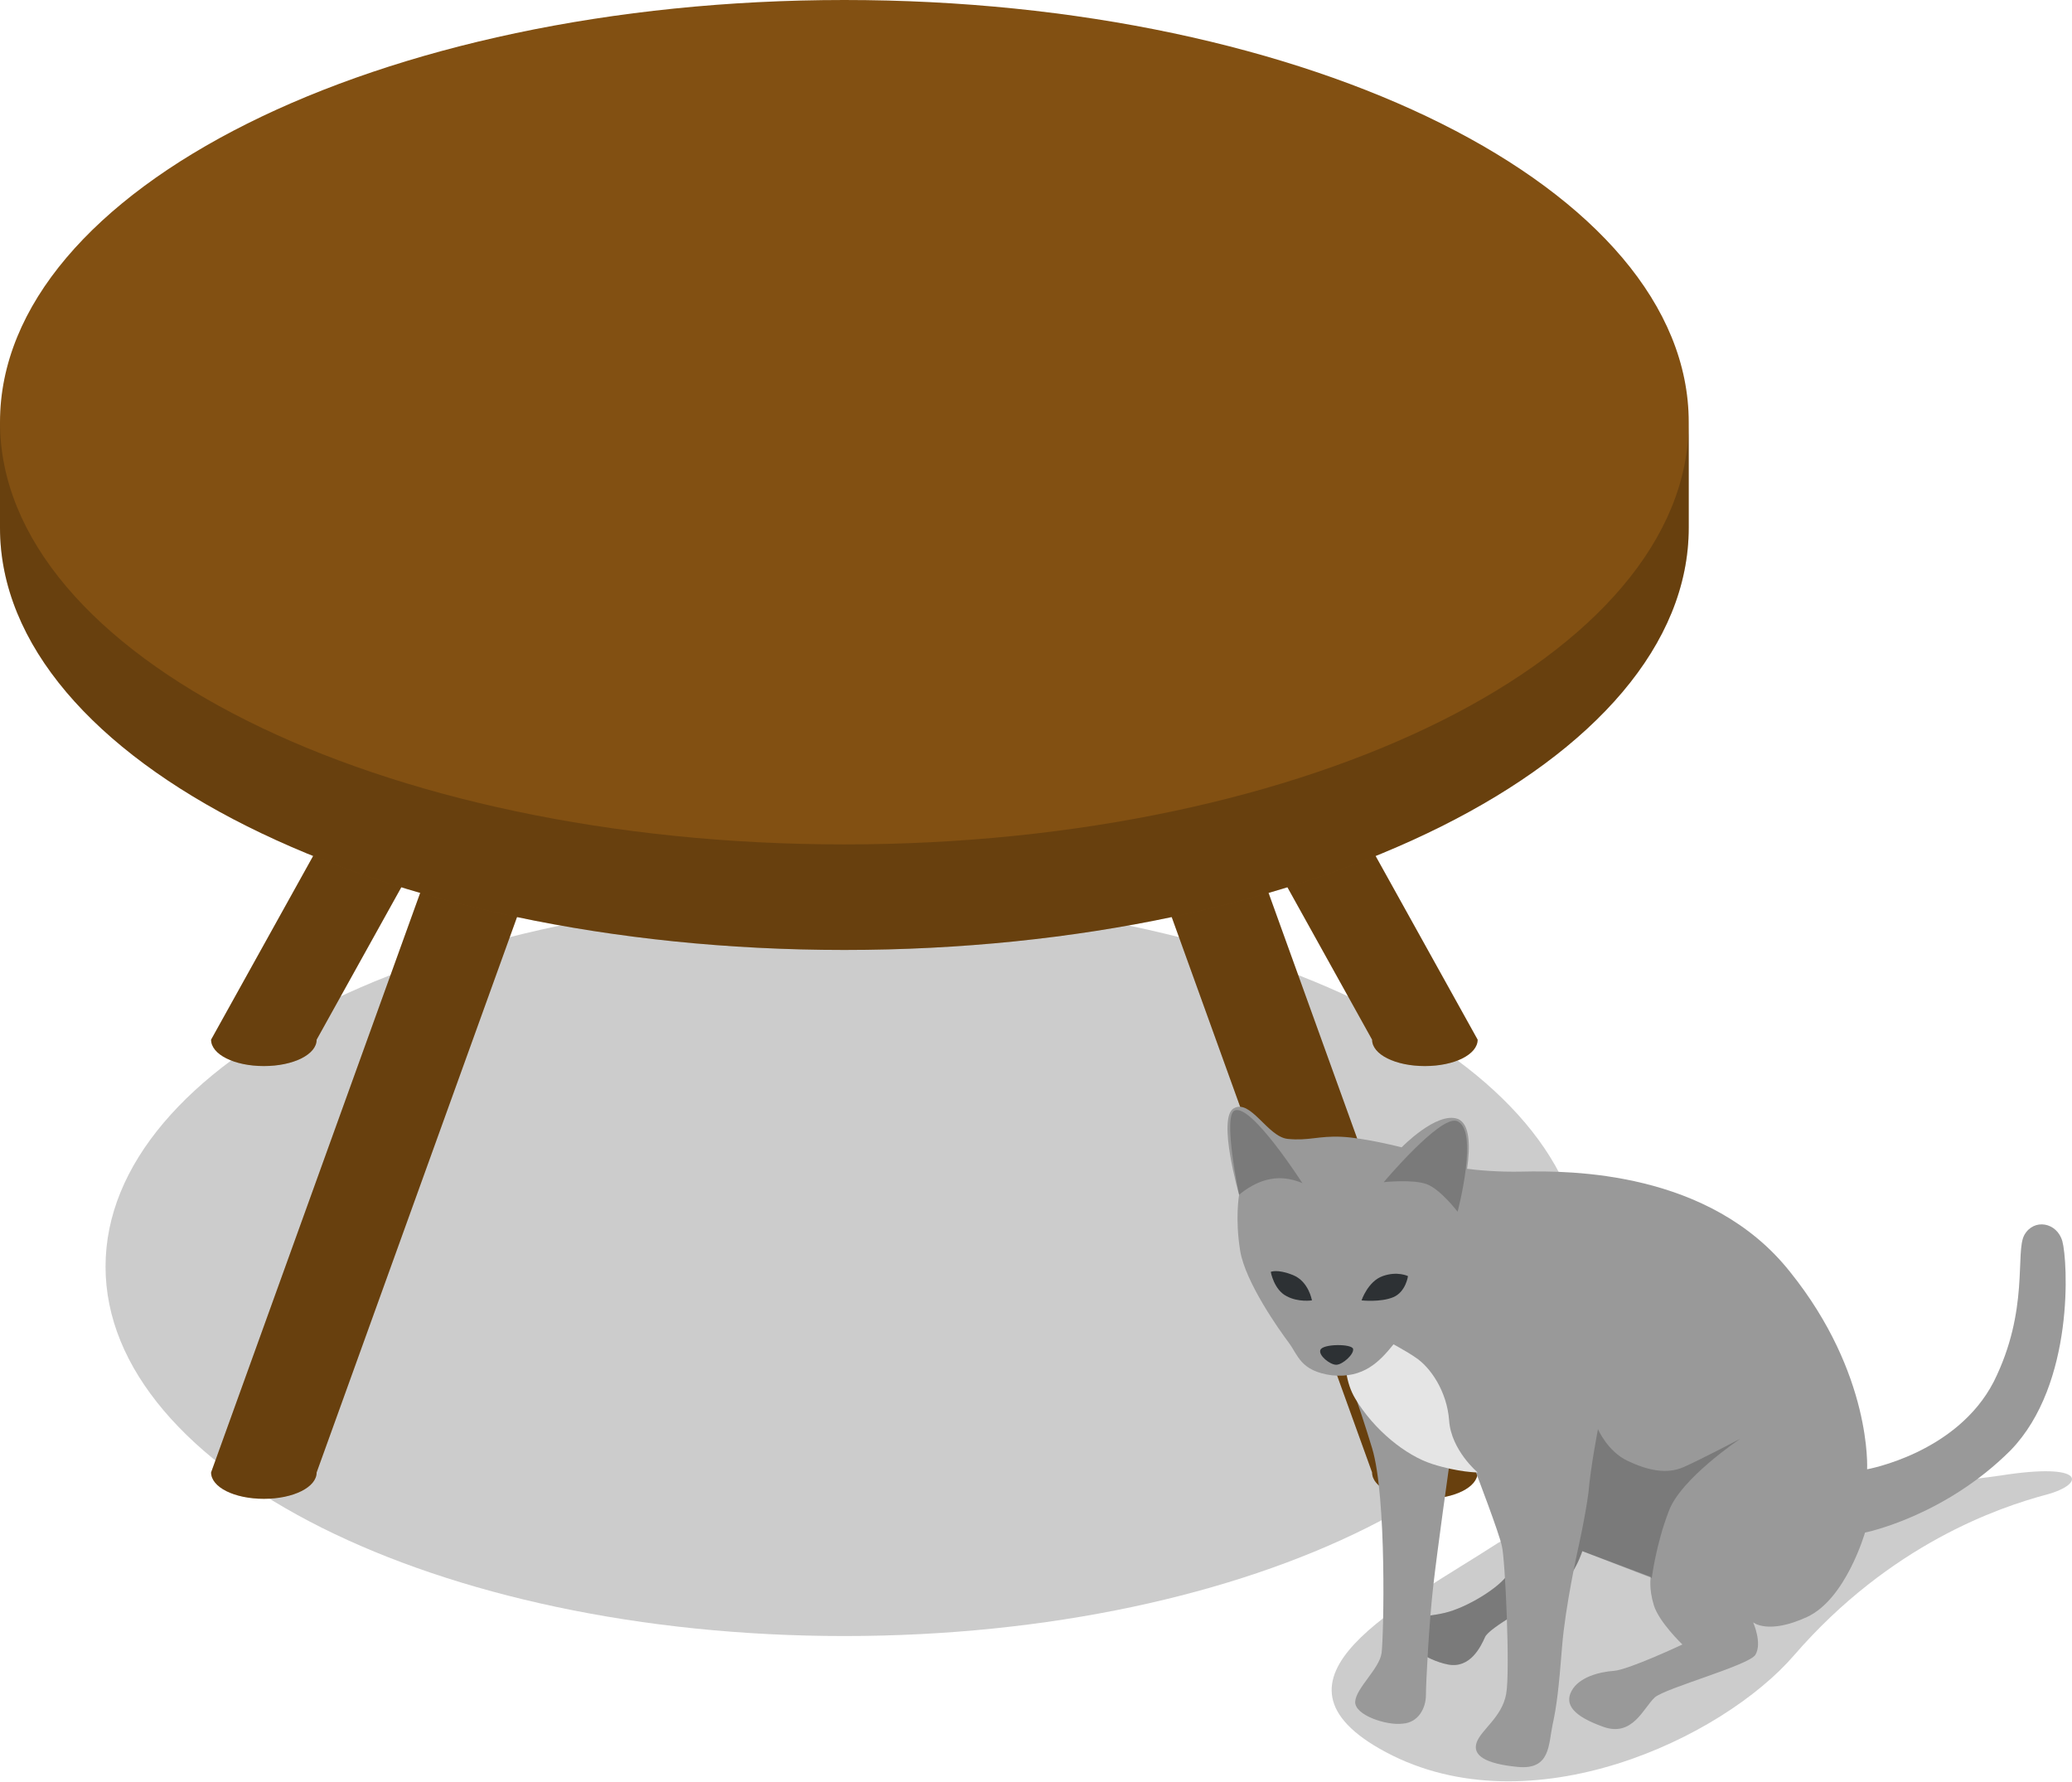
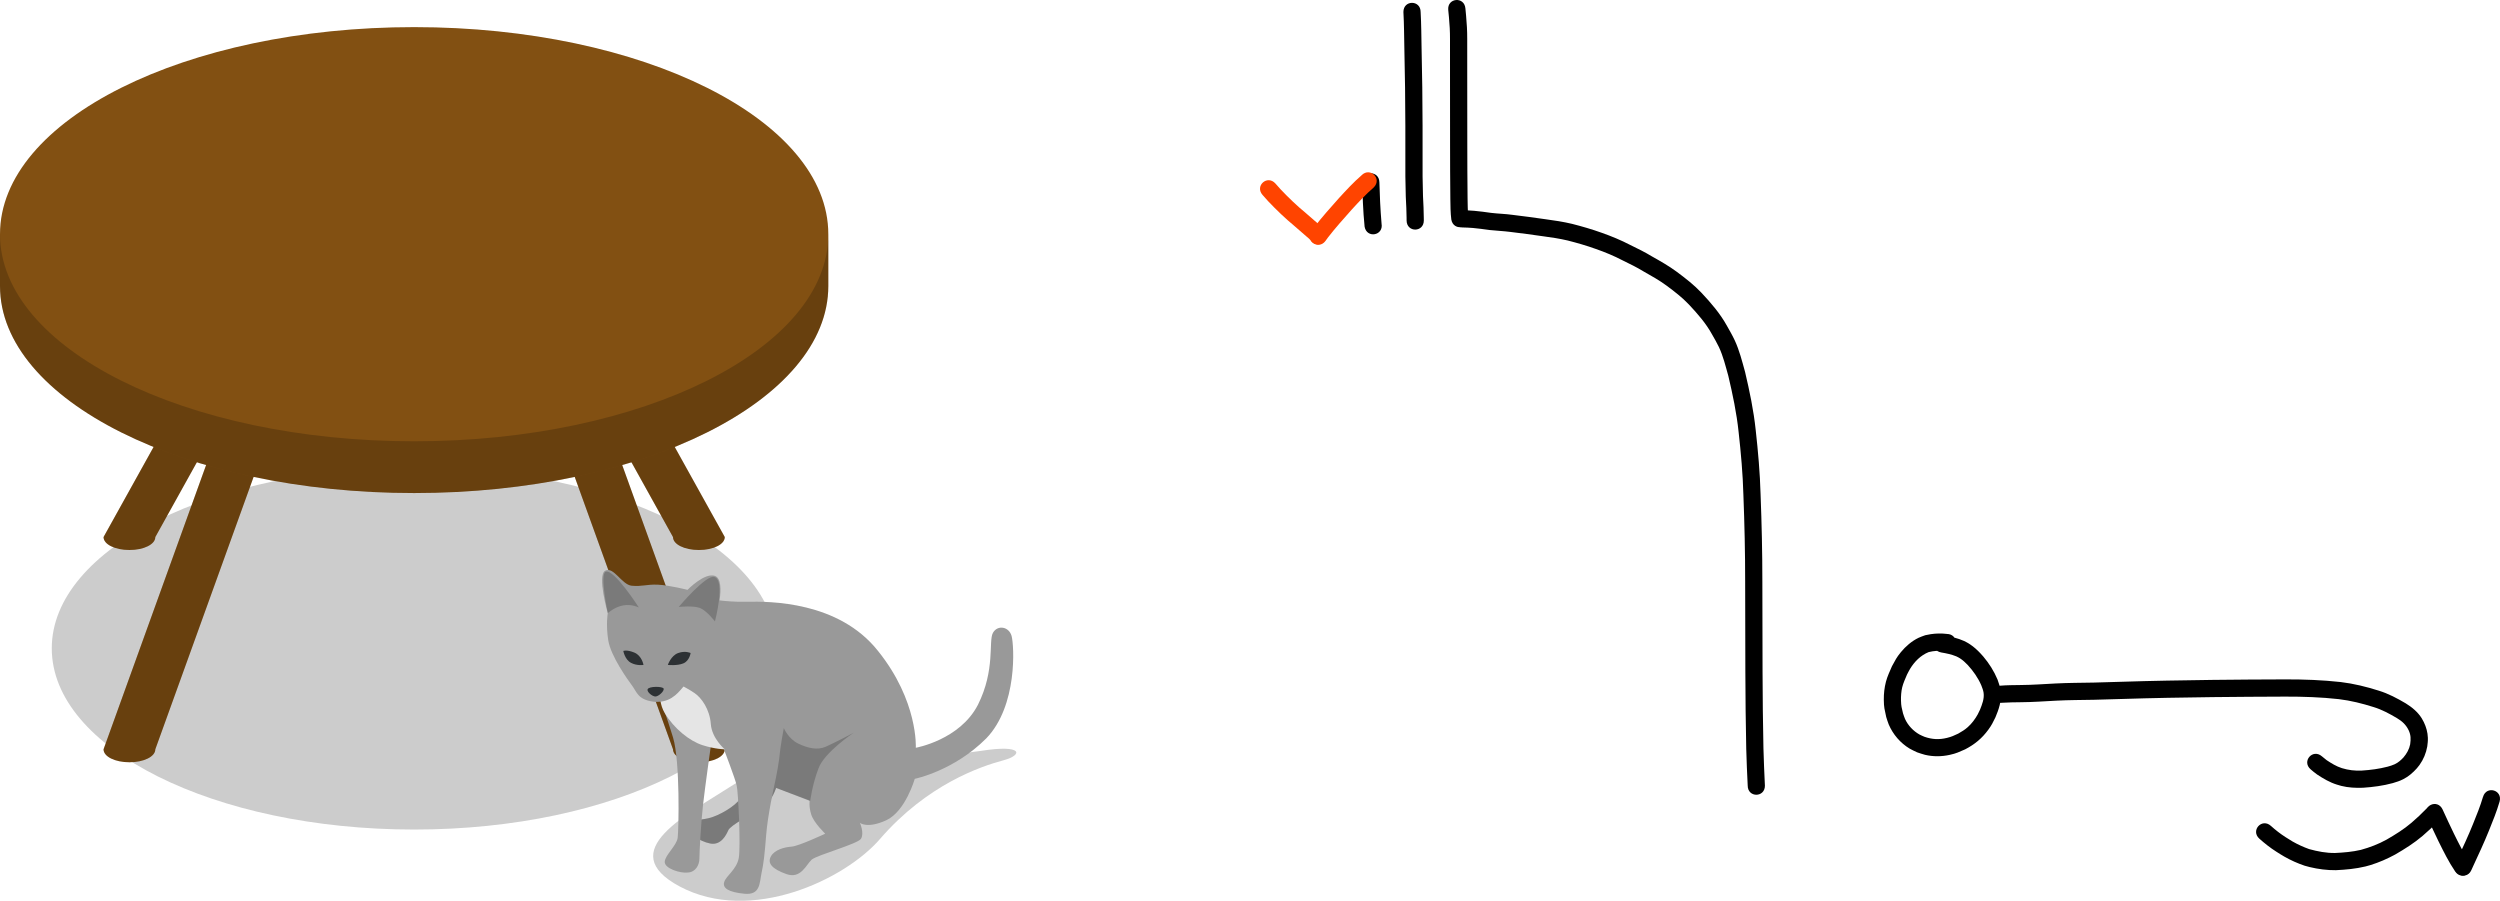
- <svg xmlns="http://www.w3.org/2000/svg" id="svg8" version="1.1" viewBox="0 0 51.941 44.652" height="44.652mm" width="51.941mm">
+ <svg xmlns="http://www.w3.org/2000/svg" id="svg8" version="1.1" viewBox="0 0 127.769 46.038" height="46.038mm" width="127.769mm">
  <defs id="defs2" />
-   <g transform="translate(-84.09431,-88.41691)" id="layer1">
+   <g transform="translate(-84.09431,-87.03082)" id="layer1">
    <g transform="matrix(0.2645833,0,0,0.2645833,84.09431,77.83358)" id="g856">
      <ellipse style="opacity:0.2" cx="80" cy="160" rx="70" ry="35" id="ellipse815" />
      <path style="fill:#825012" d="m 100,80 c -2.8,0 -5,1.1 -5,2.5 l 35,97 c 0,1.4 2.2,2.5 5,2.5 2.8,0 5,-1.1 5,-2.5 l -35,-97 c 0,-1.4 -2.2,-2.5 -5,-2.5 z" id="path817" />
      <path style="opacity:0.2" d="m 100,85 c -2.8,0 -5,-1.1 -5,-2.5 l 35,97 c 0,1.4 2.2,2.5 5,2.5 2.8,0 5,-1.1 5,-2.5 l -35,-97 c 0,1.4 -2.2,2.5 -5,2.5 z" id="path819" />
      <path style="fill:#825012" d="m 100,73 c -2.8,0 -5,1.1 -5,2.5 l 35,63 c 0,1.4 2.2,2.5 5,2.5 2.8,0 5,-1.1 5,-2.5 l -35,-63 c 0,-1.4 -2.2,-2.5 -5,-2.5 z" id="path821" />
      <path style="opacity:0.2" d="m 100,78 c -2.8,0 -5,-1.1 -5,-2.5 l 35,63 c 0,1.4 2.2,2.5 5,2.5 2.8,0 5,-1.1 5,-2.5 l -35,-63 c 0,1.4 -2.2,2.5 -5,2.5 z" id="path823" />
      <path style="fill:#825012" d="m 60,80 c 2.8,0 5,1.1 5,2.5 l -35,97 c 0,1.4 -2.2,2.5 -5,2.5 -2.8,0 -5,-1.1 -5,-2.5 l 35,-97 C 55,81.1 57.2,80 60,80 Z" id="path825" />
      <path style="opacity:0.2" d="m 60,85 c 2.8,0 5,-1.1 5,-2.5 l -35,97 c 0,1.4 -2.2,2.5 -5,2.5 -2.8,0 -5,-1.1 -5,-2.5 l 35,-97 c 0,1.4 2.2,2.5 5,2.5 z" id="path827" />
      <path style="fill:#825012" d="m 60,73 c 2.8,0 5,1.1 5,2.5 l -35,63 c 0,1.4 -2.2,2.5 -5,2.5 -2.8,0 -5,-1.1 -5,-2.5 l 35,-63 C 55,74.1 57.2,73 60,73 Z" id="path829" />
      <path style="opacity:0.2" d="m 60,78 c 2.8,0 5,-1.1 5,-2.5 l -35,63 c 0,1.4 -2.2,2.5 -5,2.5 -2.8,0 -5,-1.1 -5,-2.5 l 35,-63 c 0,1.4 2.2,2.5 5,2.5 z" id="path831" />
      <path style="fill:#825012" d="M 80,40 C 35.8,40 0,57.9 0,80 v 10 c 0,22.1 35.8,40 80,40 44.2,0 80,-17.9 80,-40 V 80 C 160,57.9 124.2,40 80,40 Z" id="path833" />
      <path style="opacity:0.2" d="M 80,120 C 35.8,120 0,102.1 0,80 v 10 c 0,22.1 35.8,40 80,40 44.2,0 80,-17.9 80,-40 V 80 c 0,22.1 -35.8,40 -80,40 z" id="path835" />
    </g>
    <g transform="matrix(-0.2645833,0,0,0.2645833,136.032,93.39108)" id="g882">
      <path style="opacity:0.2" d="m 54.4,127.4 c 9.1,5.9 23.5,12.9 10.6,19.8 C 51.3,154.5 33.1,145.9 26.3,138 17.2,127.5 6.9,124 2.4,122.8 c -3.7,-1 -3.8,-3.1 4.4,-1.8 1.4,0.2 11.6,1.5 21.6,2.9 10.2,1.4 23.2,1.7 26,3.5 z" id="path858" />
      <path style="fill:#999999" d="m 46.3,127.9 c 0,0 0.8,2.9 2.8,4.1 2,1.2 6.1,3.4 6.5,4.3 0.4,0.9 1.4,3 3.5,2.6 2.1,-0.4 4.8,-2.2 4.1,-3.5 -0.7,-1.3 -1.7,-0.9 -3.8,-1.4 -2.1,-0.5 -5.2,-2.4 -6,-3.7 -0.9,-1.3 -1.7,-4 -1.7,-4 z" id="path860" />
      <path style="opacity:0.2" d="m 46.3,127.9 c 0,0 0.8,2.9 2.8,4.1 2,1.2 6.1,3.4 6.5,4.3 0.4,0.9 1.4,3 3.5,2.6 2.1,-0.4 4.8,-2.2 4.1,-3.5 -0.7,-1.3 -1.7,-0.9 -3.8,-1.4 -2.1,-0.5 -5.2,-2.4 -6,-3.7 -0.9,-1.3 -1.7,-4 -1.7,-4 z" id="path862" />
      <path style="fill:#999999" d="m 19.4,120.4 c 0,0 -8.5,-1.5 -12,-8.3 C 4,105.3 5.4,99.8 4.5,98.2 3.6,96.6 1.4,97 0.9,98.8 c -0.5,1.8 -1.2,13.5 4.9,19.8 6.3,6.3 13.8,7.8 13.8,7.8 0,0 1.8,6.3 5.5,8 3.7,1.7 5.1,0.5 5.1,0.5 0,0 -0.9,2 -0.2,3.1 0.7,1 8.4,3.1 9.5,4 1.1,1 2.1,3.8 4.9,2.8 2.8,-1 3.7,-2.1 3,-3.4 -0.7,-1.3 -2.6,-1.8 -4,-1.9 -1.4,-0.1 -6.5,-2.5 -6.5,-2.5 0,0 2.2,-2.1 2.7,-3.7 0.5,-1.6 0.3,-2.7 0.3,-2.7 l 6.9,-2.6 c 0,0 1.2,5.4 1.5,9.2 0.3,3.8 0.5,5.6 0.9,7.4 0.4,1.9 0.2,4.3 3.3,4 3.1,-0.3 4.3,-1.1 3.9,-2.3 -0.4,-1.2 -2.4,-2.4 -2.8,-4.6 -0.4,-2.1 0.1,-12.9 0.4,-14 0.2,-1.1 2.5,-7.1 2.5,-7.1 l 2.5,-0.5 c 0,0 1.1,7.8 1.5,11.3 0.4,3.5 0.7,9.2 0.7,10.4 0,1.2 0.7,2.6 2.2,2.7 1.5,0.2 4.6,-0.8 4.5,-2.1 -0.1,-1.3 -2.3,-3.1 -2.5,-4.6 -0.2,-1.5 -0.5,-14.8 0.9,-19.4 1.4,-4.6 2.4,-7.1 2.4,-7.1 L 60,91.5 c 0,0 -3.5,0.8 -7.9,0.7 -4.5,-0.1 -17.8,-0.1 -25.4,9.5 -7.8,9.7 -7.3,18.7 -7.3,18.7 z" id="path864" />
      <path style="fill:#e5e5e5" d="m 56.3,120.7 c 0,0 2.5,-2.1 2.7,-4.9 0.2,-2.8 1.8,-5.1 3.2,-6 1.4,-1 6.2,-3.4 6.2,-3.4 0,0 1.3,4.3 -0.5,7.3 -1.8,3 -4.8,5.4 -7.3,6.2 -2.5,0.8 -4.3,0.8 -4.3,0.8 z" id="path866" />
      <path style="opacity:0.2" d="m 46.8,128 c 0,0 -0.7,-3.1 -1,-5.4 -0.2,-2.4 -0.9,-6 -0.9,-6 0,0 -0.9,2.1 -2.8,3 -1.9,0.9 -3.7,1.3 -5.3,0.6 -1.6,-0.7 -5.4,-2.7 -5.4,-2.7 0,0 5.7,3.8 6.8,6.9 1.2,3.1 1.6,6.3 1.6,6.3 z" id="path868" />
      <path style="fill:#999999" d="m 58.2,96 c 0,0 -0.5,2.8 0.7,5.7 1.3,2.9 4,5.2 5.4,6.9 1.3,1.6 2.8,3.2 5.8,2.9 3,-0.4 3.2,-1.9 4.1,-3.1 0.9,-1.2 4.1,-5.7 4.6,-8.7 0.5,-3.1 0.1,-5.3 0.1,-5.3 0,0 2.1,-7.3 0.5,-8.2 -1.6,-0.9 -3.2,2.7 -5.1,2.9 -2,0.2 -2.9,-0.3 -5.1,-0.2 -2.2,0.1 -5.7,1 -5.7,1 0,0 -3.3,-3.4 -5.3,-2.7 -2.4,0.9 0,8.8 0,8.8 z" id="path870" />
      <path style="fill:#2d3134" d="m 69.7,110.5 c -0.6,0 -1.7,-1 -1.6,-1.5 0.1,-0.5 2.9,-0.5 3.1,0.1 0.2,0.5 -0.9,1.4 -1.5,1.4 z" id="path872" />
      <path style="fill:#2d3134" d="m 72,104.4 c 0,0 0.3,-1.8 1.8,-2.4 1.5,-0.6 2.1,-0.3 2.1,-0.3 0,0 -0.3,1.7 -1.5,2.3 -1.1,0.6 -2.4,0.4 -2.4,0.4 z" id="path874" />
      <path style="fill:#2d3134" d="m 67.3,104.4 c 0,0 -0.6,-1.8 -2,-2.3 -1.4,-0.5 -2.4,0 -2.4,0 0,0 0.2,1.5 1.4,2 1.2,0.5 3,0.3 3,0.3 z" id="path876" />
      <path style="opacity:0.2" d="m 72.9,93.3 c 0,0 4.8,-7.5 6.4,-6.9 1.2,0.4 -0.4,8 -0.4,8 0,0 -1.3,-1.2 -3,-1.5 -1.6,-0.3 -3,0.4 -3,0.4 z" id="path878" />
      <path style="opacity:0.2" d="m 65.2,93.2 c 0,0 -5.3,-6.3 -6.9,-5.8 -2.2,0.7 -0.1,8.6 -0.1,8.6 0,0 1.6,-2.1 2.9,-2.6 1.3,-0.5 4.1,-0.2 4.1,-0.2 z" id="path880" />
    </g>
  </g>
+   <path style="fill:#000000;fill-opacity:1;fill-rule:nonzero;stroke:none;stroke-width:0.265" id="path8" d="m 90.2,40.151 c -0.03,-0.637 -0.058,-1.274 -0.075,-1.912 -0.03,-1.297 -0.038,-2.595 -0.045,-3.893 -0.008,-1.539 -0.009,-3.077 -0.01,-4.616 0.001,-1.489 -0.034,-2.977 -0.091,-4.464 -0.03,-1.099 -0.128,-2.194 -0.249,-3.286 -0.105,-1.004 -0.313,-1.991 -0.544,-2.972 -0.151,-0.545 -0.289,-1.098 -0.528,-1.614 -0.121,-0.26 -0.252,-0.482 -0.392,-0.731 -0.348,-0.633 -0.818,-1.178 -1.31,-1.702 -0.379,-0.402 -0.818,-0.741 -1.26,-1.07 -0.403,-0.298 -0.841,-0.546 -1.277,-0.791 -0.354,-0.217 -0.728,-0.397 -1.1,-0.58 -0.473,-0.246 -0.965,-0.449 -1.467,-0.626 -0.496,-0.178 -1.002,-0.324 -1.511,-0.454 -0.443,-0.104 -0.893,-0.175 -1.344,-0.234 -0.567,-0.081 -1.134,-0.159 -1.703,-0.226 -0.36,-0.051 -0.725,-0.057 -1.085,-0.1 -0.284,-0.041 -0.569,-0.079 -0.855,-0.105 -0.198,-0.018 -0.397,-0.025 -0.596,-0.031 -0.622,-0.018 -0.647,0.862 -0.025,0.88 v 0 c 0.181,0.005 0.362,0.011 0.542,0.027 0.279,0.025 0.557,0.063 0.834,0.103 0.36,0.04 0.723,0.052 1.082,0.099 0.566,0.067 1.13,0.145 1.693,0.225 0.416,0.053 0.831,0.119 1.239,0.214 0.485,0.124 0.966,0.262 1.438,0.432 0.47,0.164 0.93,0.355 1.372,0.586 0.358,0.175 0.716,0.348 1.056,0.557 0.404,0.227 0.809,0.455 1.183,0.729 0.401,0.298 0.8,0.604 1.145,0.968 0.444,0.472 0.871,0.96 1.184,1.531 0.113,0.199 0.249,0.431 0.347,0.639 0.221,0.47 0.342,0.978 0.482,1.475 0.223,0.946 0.425,1.899 0.526,2.867 0.119,1.071 0.216,2.145 0.245,3.223 0.057,1.477 0.091,2.954 0.09,4.432 0.001,1.54 0.002,3.08 0.01,4.62 0.007,1.304 0.015,2.608 0.045,3.911 0.017,0.63 0.043,1.26 0.075,1.889 0,0.622 0.88,0.622 0.88,0 z" />
+   <path style="fill:#000000;fill-opacity:1;fill-rule:nonzero;stroke:none;stroke-width:0.265" id="path9" d="m 75.04,11.065 c -0.03,-0.305 -0.03,-0.613 -0.036,-0.92 -0.012,-0.936 -0.012,-1.872 -0.014,-2.807 -0.002,-1.124 -0.002,-2.249 -0.003,-3.373 C 74.987,3.303 74.987,2.641 74.986,1.979 74.988,1.588 74.964,1.199 74.929,0.81 74.917,0.682 74.904,0.554 74.893,0.426 74.835,-0.194 73.959,-0.112 74.016,0.507 v 0 c 0.012,0.127 0.024,0.255 0.037,0.382 0.033,0.362 0.055,0.726 0.053,1.09 8.5e-5,0.662 2.14e-4,1.324 5.29e-4,1.987 5.29e-4,1.125 0.001,2.249 0.003,3.374 0.002,0.941 0.002,1.881 0.014,2.822 0.006,0.354 0.005,0.71 0.05,1.061 0.111,0.612 0.977,0.455 0.866,-0.157 z" />
+   <path style="fill:#000000;fill-opacity:1;fill-rule:nonzero;stroke:none;stroke-width:0.265" id="path10" d="m 71.725,0.61 c 0.035,0.637 0.036,1.274 0.049,1.912 0.033,1.304 0.045,2.609 0.05,3.914 0.002,0.861 0.002,1.723 0.001,2.584 0.002,0.342 0.012,0.684 0.021,1.026 0.005,0.197 0.019,0.393 0.028,0.59 0.007,0.166 0.01,0.331 0.013,0.497 0.001,0.093 5.29e-4,0.047 0.001,0.138 0.006,0.622 0.886,0.614 0.88,-0.008 v 0 c -7.94e-4,-0.094 -2.65e-4,-0.046 -0.002,-0.142 -0.002,-0.174 -0.006,-0.349 -0.013,-0.523 -0.008,-0.192 -0.022,-0.383 -0.027,-0.575 -0.009,-0.334 -0.019,-0.668 -0.021,-1.001 5.29e-4,-0.863 0.001,-1.725 -0.001,-2.588 -0.005,-1.31 -0.017,-2.62 -0.05,-3.929 -0.013,-0.631 -0.013,-1.263 -0.049,-1.893 0,-0.622 -0.88,-0.622 -0.88,0 z" />
+   <path style="fill:#000000;fill-opacity:1;fill-rule:nonzero;stroke:none;stroke-width:0.265" id="path11" d="m 70.608,11.429 c -0.032,-0.371 -0.055,-0.742 -0.074,-1.113 -0.016,-0.334 -0.028,-0.669 -0.036,-1.003 -0.016,-0.622 -0.896,-0.599 -0.88,0.023 v 0 c 0.009,0.342 0.021,0.684 0.037,1.026 0.021,0.409 0.043,0.819 0.087,1.226 0.111,0.612 0.977,0.455 0.866,-0.157 z" />
+   <path style="fill:#ff4400;fill-opacity:1;fill-rule:nonzero;stroke:none;stroke-width:0.265" id="path12" d="m 69.589,8.957 c -0.415,0.357 -0.785,0.762 -1.155,1.164 -0.433,0.486 -0.867,0.972 -1.266,1.486 -0.044,0.061 -0.089,0.122 -0.133,0.182 -0.366,0.503 0.345,1.021 0.711,0.518 v 0 c 0.039,-0.054 0.078,-0.108 0.117,-0.162 0.383,-0.496 0.802,-0.962 1.218,-1.43 0.361,-0.394 0.724,-0.787 1.129,-1.137 0.44,-0.44 -0.182,-1.062 -0.622,-0.622 z" />
+   <path style="fill:#ff4400;fill-opacity:1;fill-rule:nonzero;stroke:none;stroke-width:0.265" id="path13" d="m 67.718,11.803 c -0.143,-0.21 -0.349,-0.365 -0.54,-0.53 -0.086,-0.075 -0.362,-0.315 -0.441,-0.384 C 66.281,10.515 65.857,10.107 65.451,9.679 65.27,9.476 65.359,9.576 65.186,9.381 64.773,8.915 64.114,9.499 64.527,9.964 v 0 c 0.181,0.204 0.086,0.097 0.286,0.321 0.425,0.448 0.87,0.875 1.346,1.269 0.208,0.181 0.415,0.362 0.624,0.542 0.037,0.032 0.075,0.063 0.112,0.096 0.02,0.018 0.037,0.041 0.058,0.058 0.002,0.002 2.3e-4,-0.006 2.64e-4,-0.01 0.309,0.54 1.073,0.104 0.764,-0.437 z" />
+   <path style="fill:#000000;fill-opacity:1;fill-rule:nonzero;stroke:none;stroke-width:0.265" id="path14" d="m 99.495,32.398 c -0.267,-0.033 -0.548,-0.027 -0.814,0.012 -0.095,0.014 -0.189,0.036 -0.283,0.054 -0.115,0.044 -0.234,0.079 -0.344,0.132 -0.353,0.171 -0.658,0.434 -0.905,0.735 -0.234,0.286 -0.277,0.398 -0.456,0.72 -0.109,0.252 -0.236,0.519 -0.306,0.787 -0.08,0.309 -0.113,0.608 -0.11,0.927 0.004,0.405 0.04,0.483 0.122,0.876 0.043,0.129 0.077,0.261 0.13,0.386 0.216,0.507 0.593,0.946 1.066,1.231 0.122,0.074 0.256,0.127 0.383,0.191 0.135,0.043 0.268,0.095 0.406,0.128 0.418,0.099 0.847,0.094 1.266,0.001 0.353,-0.078 0.455,-0.14 0.784,-0.281 0.486,-0.252 0.863,-0.562 1.186,-1.006 0.186,-0.256 0.219,-0.347 0.36,-0.626 0.174,-0.409 0.315,-0.825 0.276,-1.277 -0.025,-0.284 -0.078,-0.392 -0.167,-0.658 -0.179,-0.428 -0.429,-0.824 -0.729,-1.178 -0.047,-0.055 -0.097,-0.107 -0.145,-0.161 -0.161,-0.171 -0.336,-0.331 -0.532,-0.461 -0.125,-0.083 -0.166,-0.1 -0.299,-0.169 -0.324,-0.147 -0.673,-0.223 -1.023,-0.283 -0.613,-0.104 -0.761,0.763 -0.148,0.868 v 0 c 0.261,0.044 0.523,0.098 0.769,0.199 0.068,0.034 0.124,0.059 0.187,0.1 0.146,0.095 0.275,0.212 0.394,0.338 0.283,0.308 0.526,0.652 0.694,1.037 0.048,0.131 0.099,0.243 0.119,0.382 0.044,0.306 -0.073,0.592 -0.183,0.87 -0.039,0.08 -0.074,0.162 -0.117,0.24 -0.132,0.238 -0.303,0.468 -0.507,0.649 -0.178,0.158 -0.285,0.209 -0.488,0.332 -0.243,0.109 -0.313,0.154 -0.573,0.218 -0.405,0.1 -0.755,0.08 -1.149,-0.054 -0.086,-0.039 -0.175,-0.071 -0.257,-0.117 -0.319,-0.179 -0.591,-0.466 -0.742,-0.8 -0.041,-0.092 -0.068,-0.19 -0.102,-0.285 -0.068,-0.297 -0.094,-0.342 -0.103,-0.653 -0.006,-0.212 0.012,-0.472 0.063,-0.679 0.052,-0.211 0.161,-0.449 0.245,-0.648 0.052,-0.097 0.099,-0.197 0.156,-0.291 0.227,-0.373 0.54,-0.69 0.948,-0.856 0.066,-0.014 0.132,-0.031 0.199,-0.041 0.241,-0.037 0.486,-0.031 0.728,-0.008 0.622,0 0.622,-0.88 0,-0.88 z" />
+   <path style="fill:#000000;fill-opacity:1;fill-rule:nonzero;stroke:none;stroke-width:0.265" id="path15" d="m 102.331,35.916 c 0.318,-0.021 0.638,-0.022 0.957,-0.027 0.603,-0.004 1.205,-0.049 1.808,-0.08 0.64,-0.034 1.282,-0.032 1.922,-0.045 0.337,-0.007 1.103,-0.031 1.433,-0.041 1.545,-0.05 3.09,-0.076 4.636,-0.095 1.234,-0.015 2.467,-0.021 3.701,-0.026 0.917,-0.002 1.835,0.028 2.747,0.13 0.605,0.073 1.196,0.221 1.776,0.405 0.425,0.129 0.815,0.342 1.195,0.567 0.268,0.163 0.452,0.33 0.591,0.611 0.122,0.258 0.117,0.451 0.081,0.726 -0.049,0.251 -0.177,0.477 -0.342,0.67 -0.129,0.138 -0.273,0.267 -0.447,0.347 -0.139,0.063 -0.213,0.08 -0.363,0.125 -0.43,0.113 -0.873,0.17 -1.316,0.199 -0.355,0.018 -0.685,-0.021 -1.024,-0.125 -0.284,-0.09 -0.535,-0.246 -0.781,-0.41 -0.082,-0.061 -0.161,-0.126 -0.238,-0.193 -0.47,-0.408 -1.047,0.256 -0.577,0.664 v 0 c 0.106,0.091 0.213,0.181 0.328,0.262 0.318,0.211 0.649,0.407 1.016,0.52 0.074,0.022 0.147,0.046 0.222,0.065 0.362,0.091 0.74,0.109 1.112,0.095 0.512,-0.035 1.024,-0.101 1.52,-0.237 0.225,-0.072 0.326,-0.094 0.536,-0.2 0.267,-0.135 0.494,-0.332 0.693,-0.554 0.045,-0.057 0.094,-0.112 0.137,-0.171 0.203,-0.282 0.339,-0.61 0.398,-0.951 0.02,-0.178 0.036,-0.261 0.03,-0.443 -0.009,-0.279 -0.086,-0.549 -0.207,-0.799 -0.035,-0.064 -0.066,-0.13 -0.105,-0.192 -0.202,-0.325 -0.496,-0.567 -0.818,-0.766 -0.438,-0.258 -0.888,-0.498 -1.376,-0.648 -0.635,-0.201 -1.282,-0.362 -1.945,-0.441 -0.945,-0.105 -1.896,-0.139 -2.847,-0.136 -1.236,0.004 -2.472,0.011 -3.709,0.026 -1.551,0.02 -3.101,0.046 -4.651,0.096 -0.312,0.009 -1.096,0.034 -1.418,0.041 -0.652,0.013 -1.304,0.012 -1.955,0.046 -0.592,0.03 -1.183,0.075 -1.776,0.079 -0.351,0.005 -0.703,0.005 -1.054,0.034 -0.617,0.077 -0.508,0.95 0.109,0.873 z" />
+   <path style="fill:#000000;fill-opacity:1;fill-rule:nonzero;stroke:none;stroke-width:0.265" id="path16" d="m 126.9,40.728 c -0.14,0.475 -0.328,0.935 -0.513,1.393 -0.241,0.6 -0.516,1.185 -0.787,1.771 -0.032,0.07 -0.064,0.141 -0.095,0.211 -0.256,0.567 0.546,0.93 0.802,0.363 v 0 c 0.031,-0.068 0.061,-0.135 0.092,-0.203 0.278,-0.599 0.558,-1.198 0.805,-1.811 0.197,-0.487 0.396,-0.976 0.543,-1.481 0.171,-0.598 -0.675,-0.84 -0.846,-0.242 z" />
+   <path style="fill:#000000;fill-opacity:1;fill-rule:nonzero;stroke:none;stroke-width:0.265" id="path17" d="m 126.205,44.044 c -0.307,-0.454 -0.548,-0.948 -0.791,-1.438 -0.202,-0.408 -0.387,-0.824 -0.579,-1.236 -0.263,-0.564 -1.061,-0.192 -0.797,0.372 v 0 c 0.195,0.419 0.383,0.841 0.588,1.255 0.26,0.524 0.519,1.05 0.847,1.535 0.345,0.518 1.077,0.03 0.732,-0.488 z" />
+   <path style="fill:#000000;fill-opacity:1;fill-rule:nonzero;stroke:none;stroke-width:0.265" id="path18" d="m 124,41.339 c -0.241,0.25 -0.494,0.487 -0.758,0.713 -0.391,0.333 -0.827,0.603 -1.27,0.859 -0.415,0.23 -0.858,0.399 -1.315,0.524 -0.432,0.101 -0.874,0.138 -1.316,0.159 -0.451,0.007 -0.894,-0.08 -1.327,-0.199 -0.295,-0.106 -0.581,-0.237 -0.853,-0.392 -0.095,-0.054 -0.263,-0.162 -0.355,-0.221 -0.265,-0.169 -0.513,-0.363 -0.747,-0.574 -0.463,-0.416 -1.051,0.24 -0.588,0.655 v 0 c 0.271,0.242 0.556,0.467 0.863,0.662 0.131,0.083 0.277,0.177 0.411,0.253 0.33,0.188 0.679,0.345 1.039,0.466 0.086,0.023 0.172,0.049 0.259,0.07 0.438,0.106 0.89,0.164 1.34,0.159 0.507,-0.025 1.014,-0.07 1.508,-0.19 0.083,-0.023 0.167,-0.044 0.249,-0.069 0.442,-0.135 0.867,-0.321 1.273,-0.542 0.489,-0.284 0.969,-0.584 1.4,-0.952 0.281,-0.241 0.551,-0.493 0.808,-0.759 0.44,-0.44 -0.182,-1.062 -0.622,-0.622 z" />
</svg>
